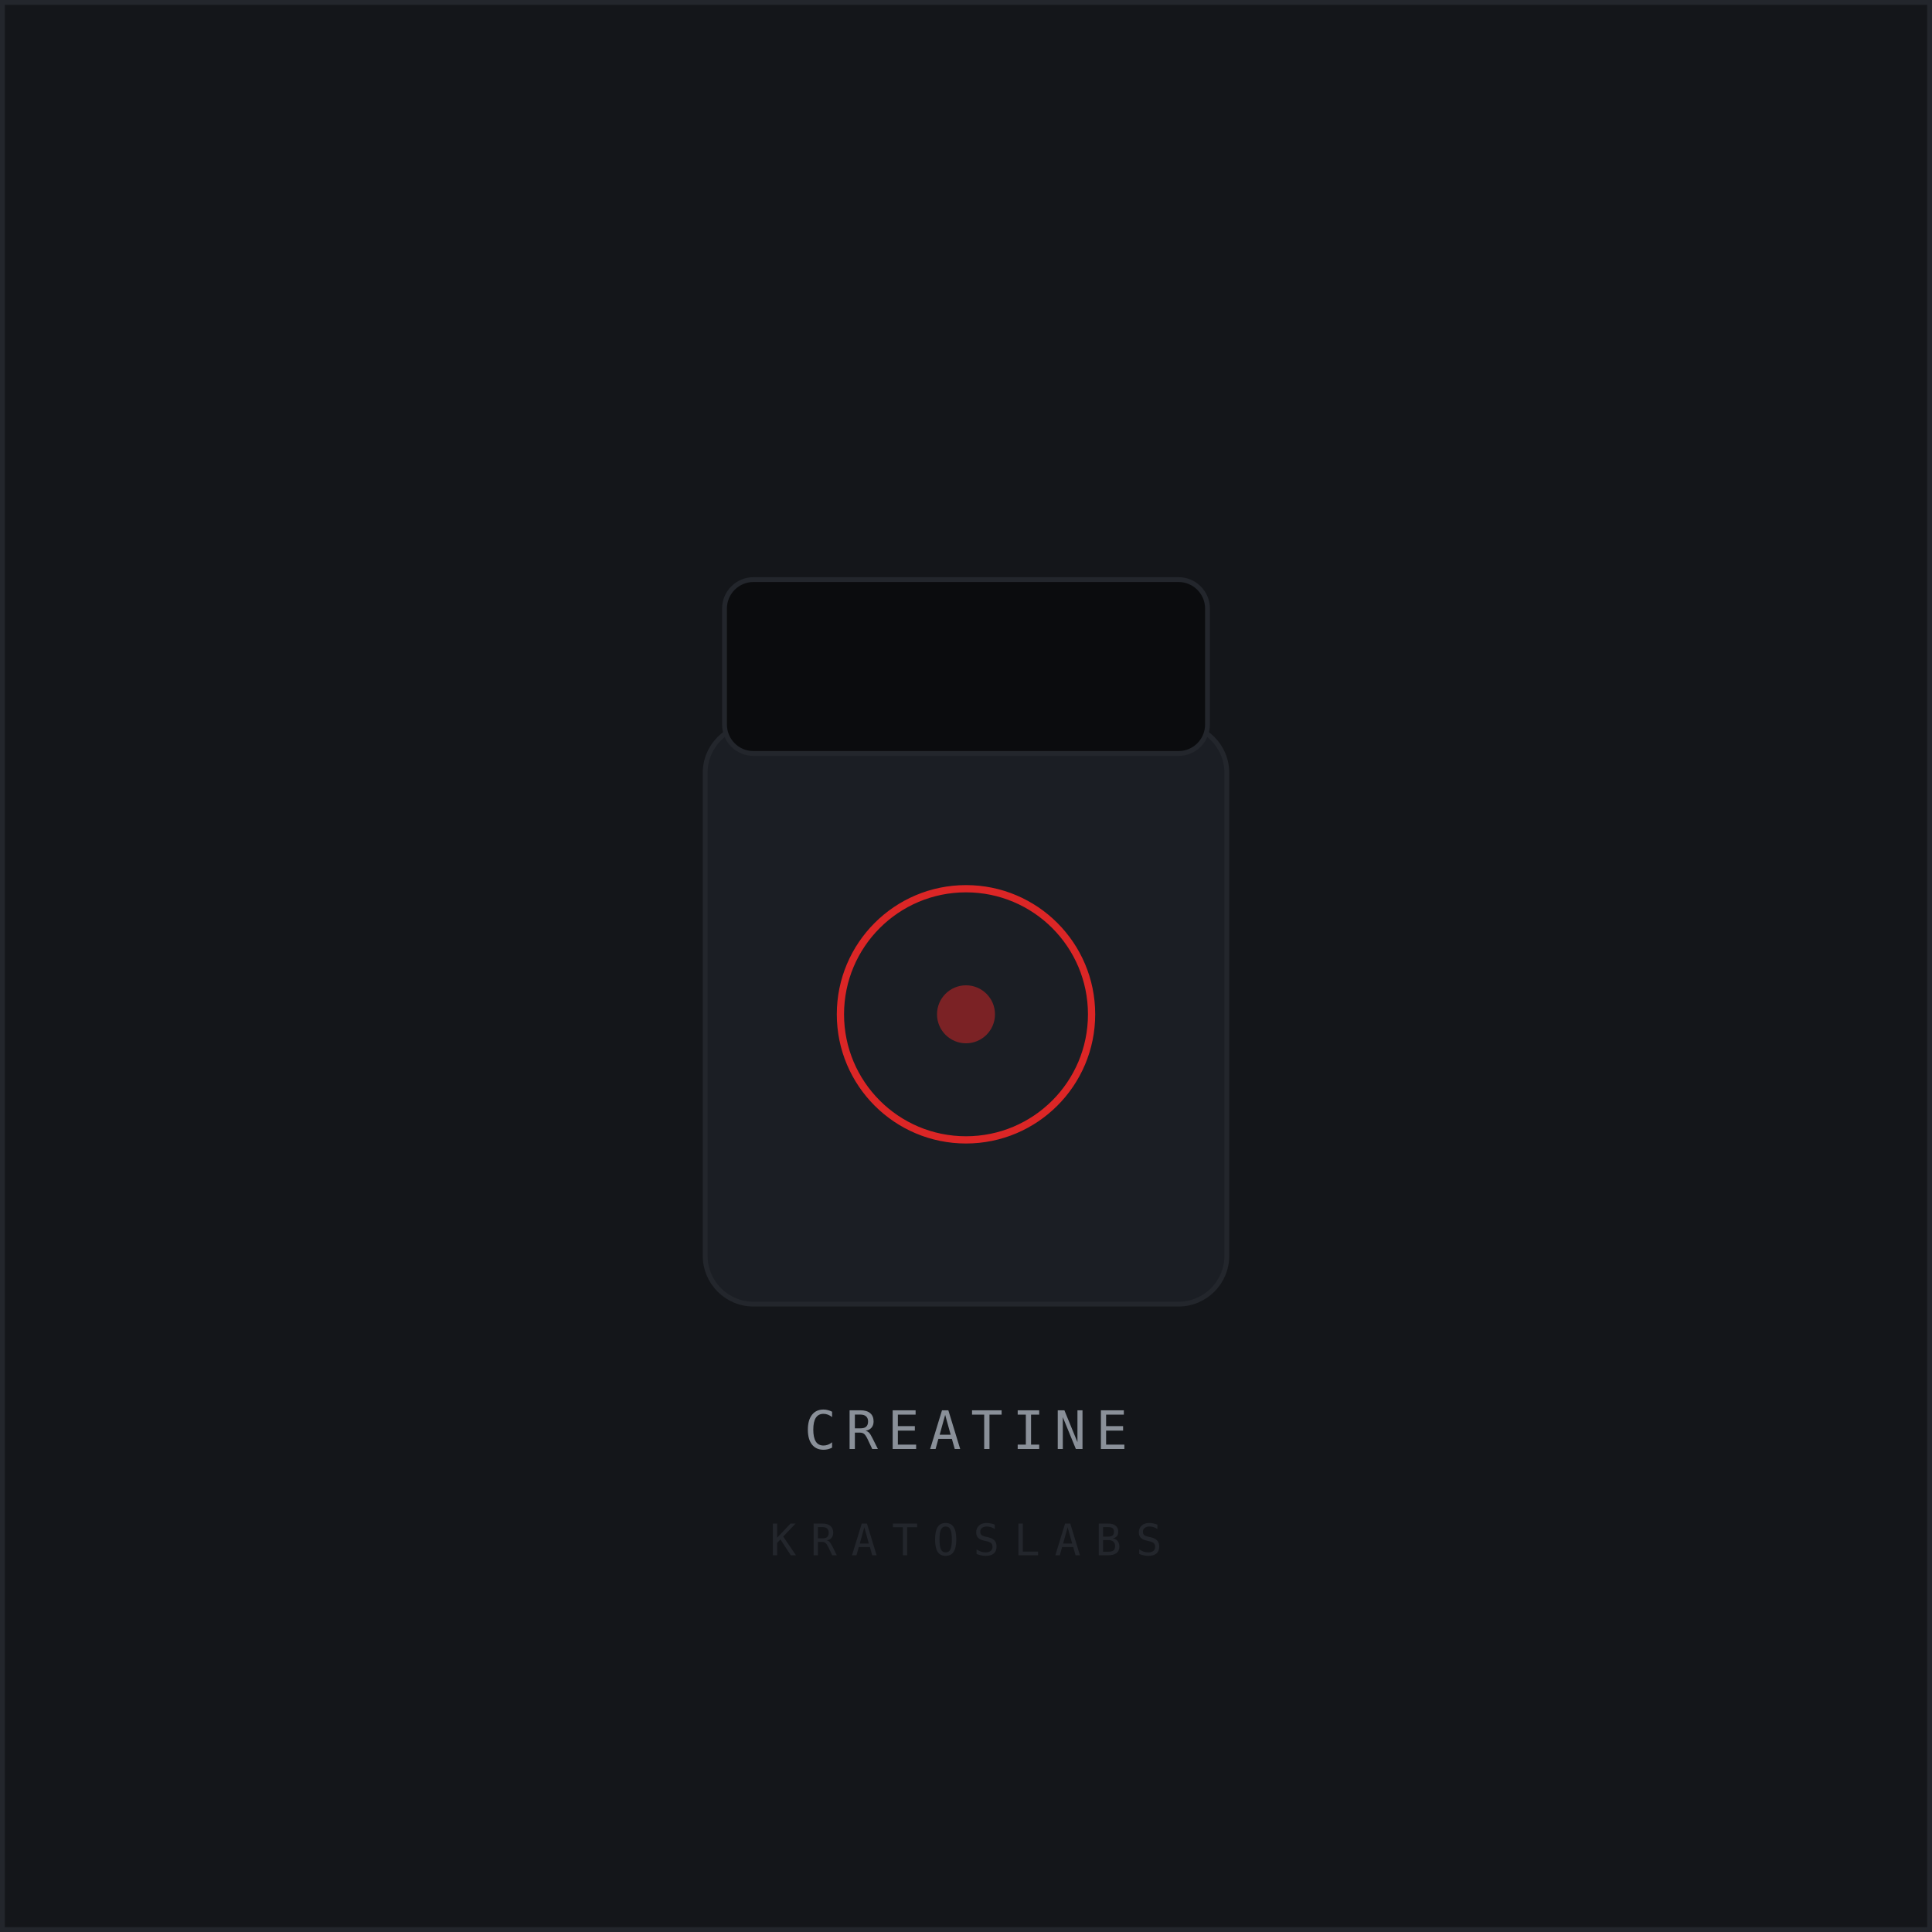
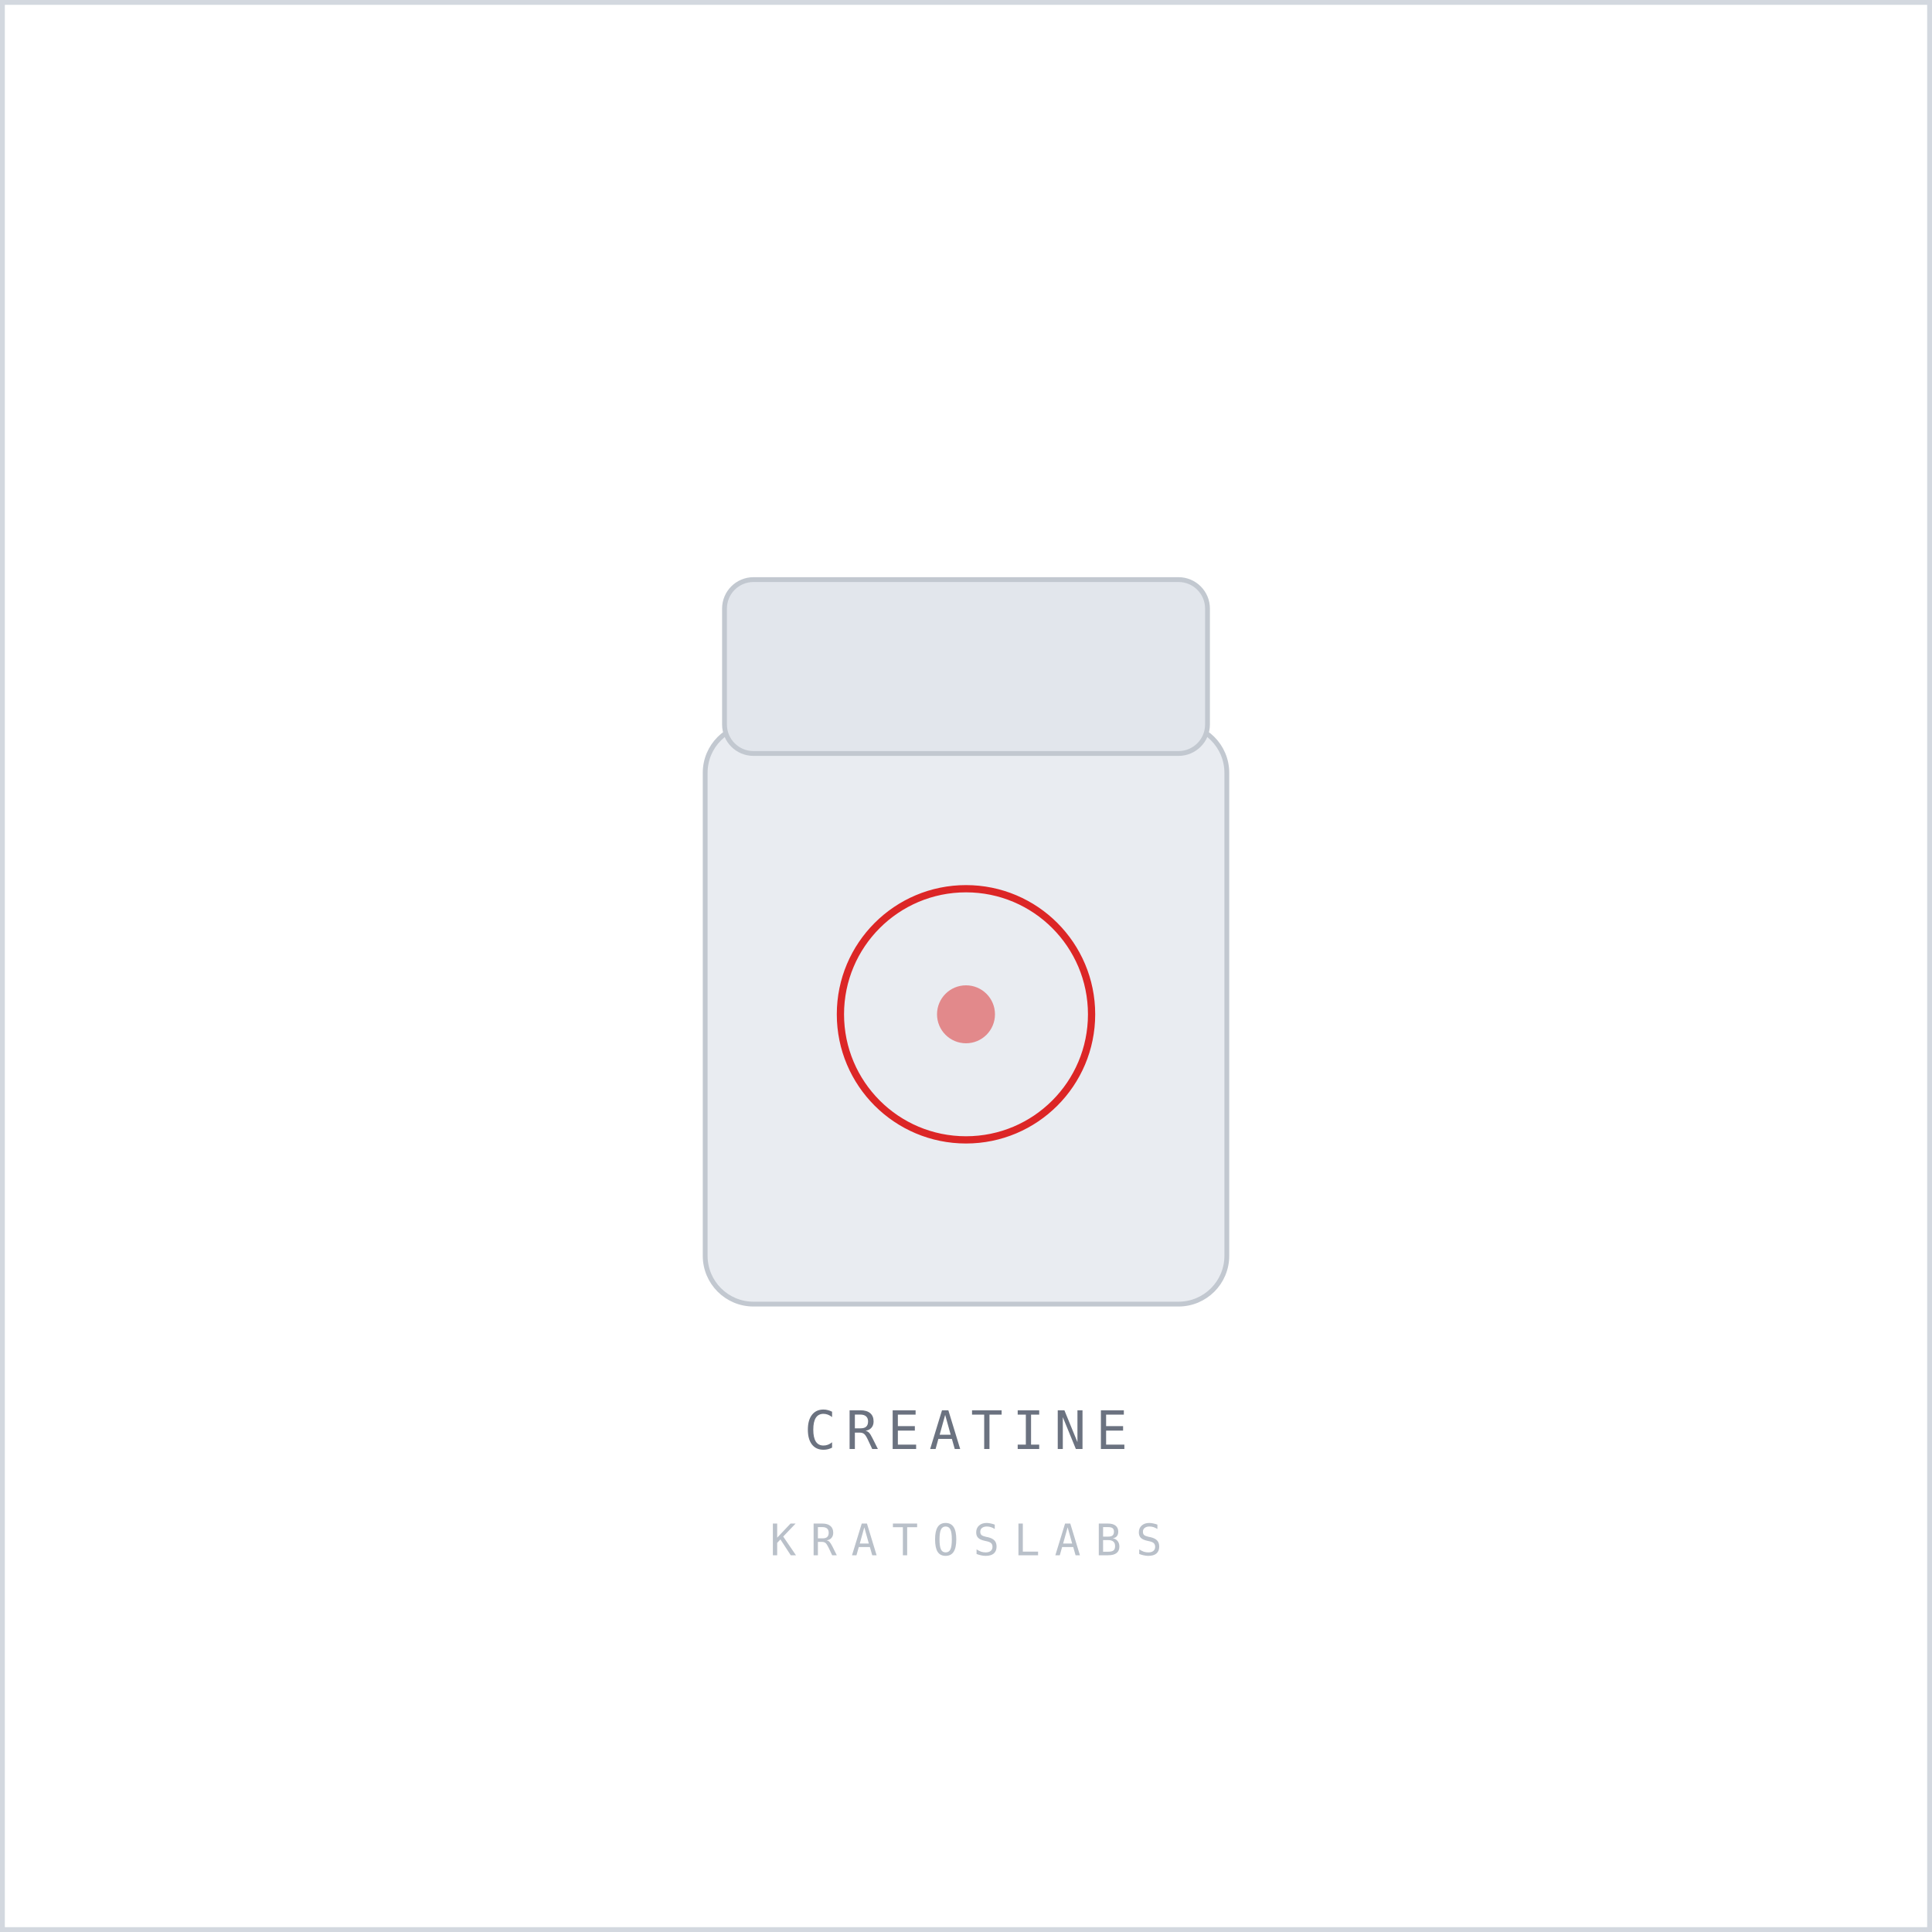
<svg xmlns="http://www.w3.org/2000/svg" viewBox="0 0 400 400" role="img" aria-label="Barattolo di creatina KratosLabs">
-   <rect width="400" height="400" fill="#14161A" />
-   <rect x="0.5" y="0.5" width="399" height="399" fill="none" stroke="#23262C" />
-   <rect x="146" y="150" width="108" height="120" rx="10" fill="#1B1E24" stroke="#23262C" />
-   <rect x="150" y="120" width="100" height="36" rx="6" fill="#0B0C0E" stroke="#23262C" />
+   <rect width="400" height="400" fill="#FFFFFF" />
+   <rect x="0.5" y="0.5" width="399" height="399" fill="none" stroke="#D3D8DF" />
+   <rect x="146" y="150" width="108" height="120" rx="10" fill="#E9ECF1" stroke="#C2C8D0" />
+   <rect x="150" y="120" width="100" height="36" rx="6" fill="#E2E6EC" stroke="#C2C8D0" />
  <circle cx="200" cy="210" r="26" fill="none" stroke="#DC2626" stroke-width="1.5" />
  <circle cx="200" cy="210" r="6" fill="#DC2626" opacity="0.5" />
-   <text x="200" y="300" fill="#8A9099" font-family="monospace" font-size="11" text-anchor="middle" letter-spacing="2">CREATINE</text>
-   <text x="200" y="322" fill="#23262C" font-family="monospace" font-size="9" text-anchor="middle" letter-spacing="3">KRATOSLABS</text>
+   <text x="200" y="300" fill="#6B7280" font-family="monospace" font-size="11" text-anchor="middle" letter-spacing="2">CREATINE</text>
+   <text x="200" y="322" fill="#B9C0C9" font-family="monospace" font-size="9" text-anchor="middle" letter-spacing="3">KRATOSLABS</text>
</svg>
